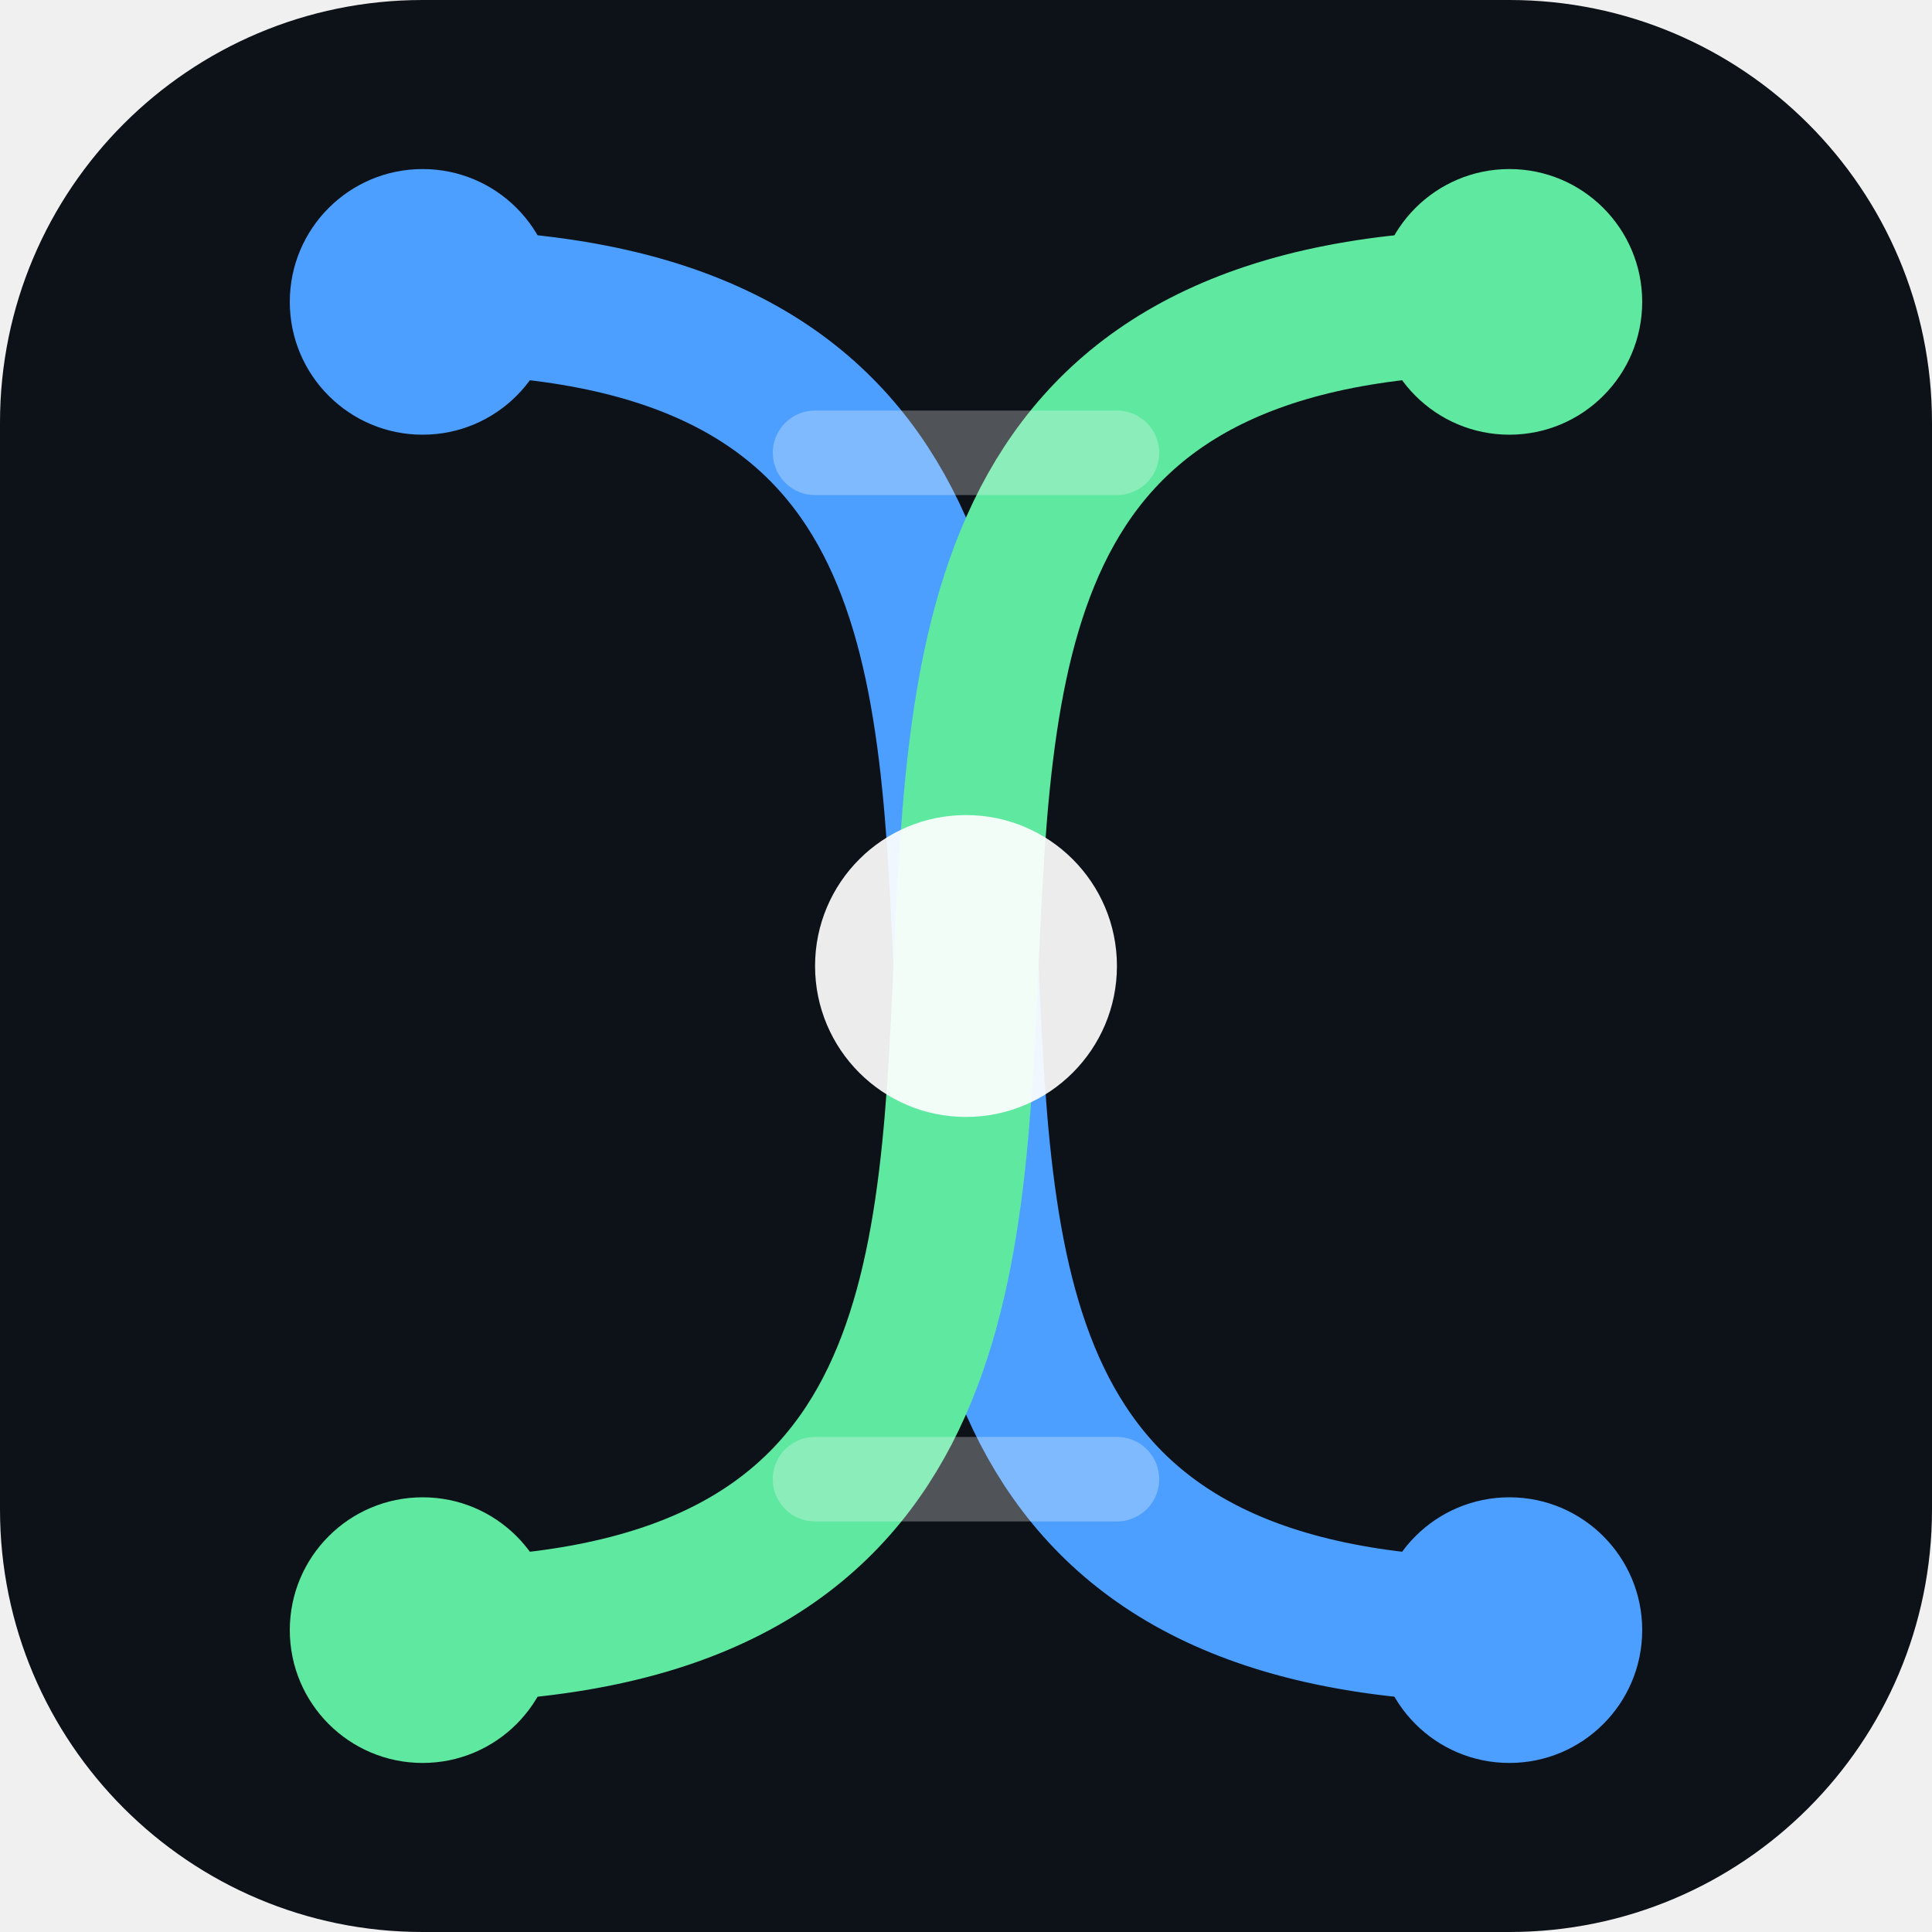
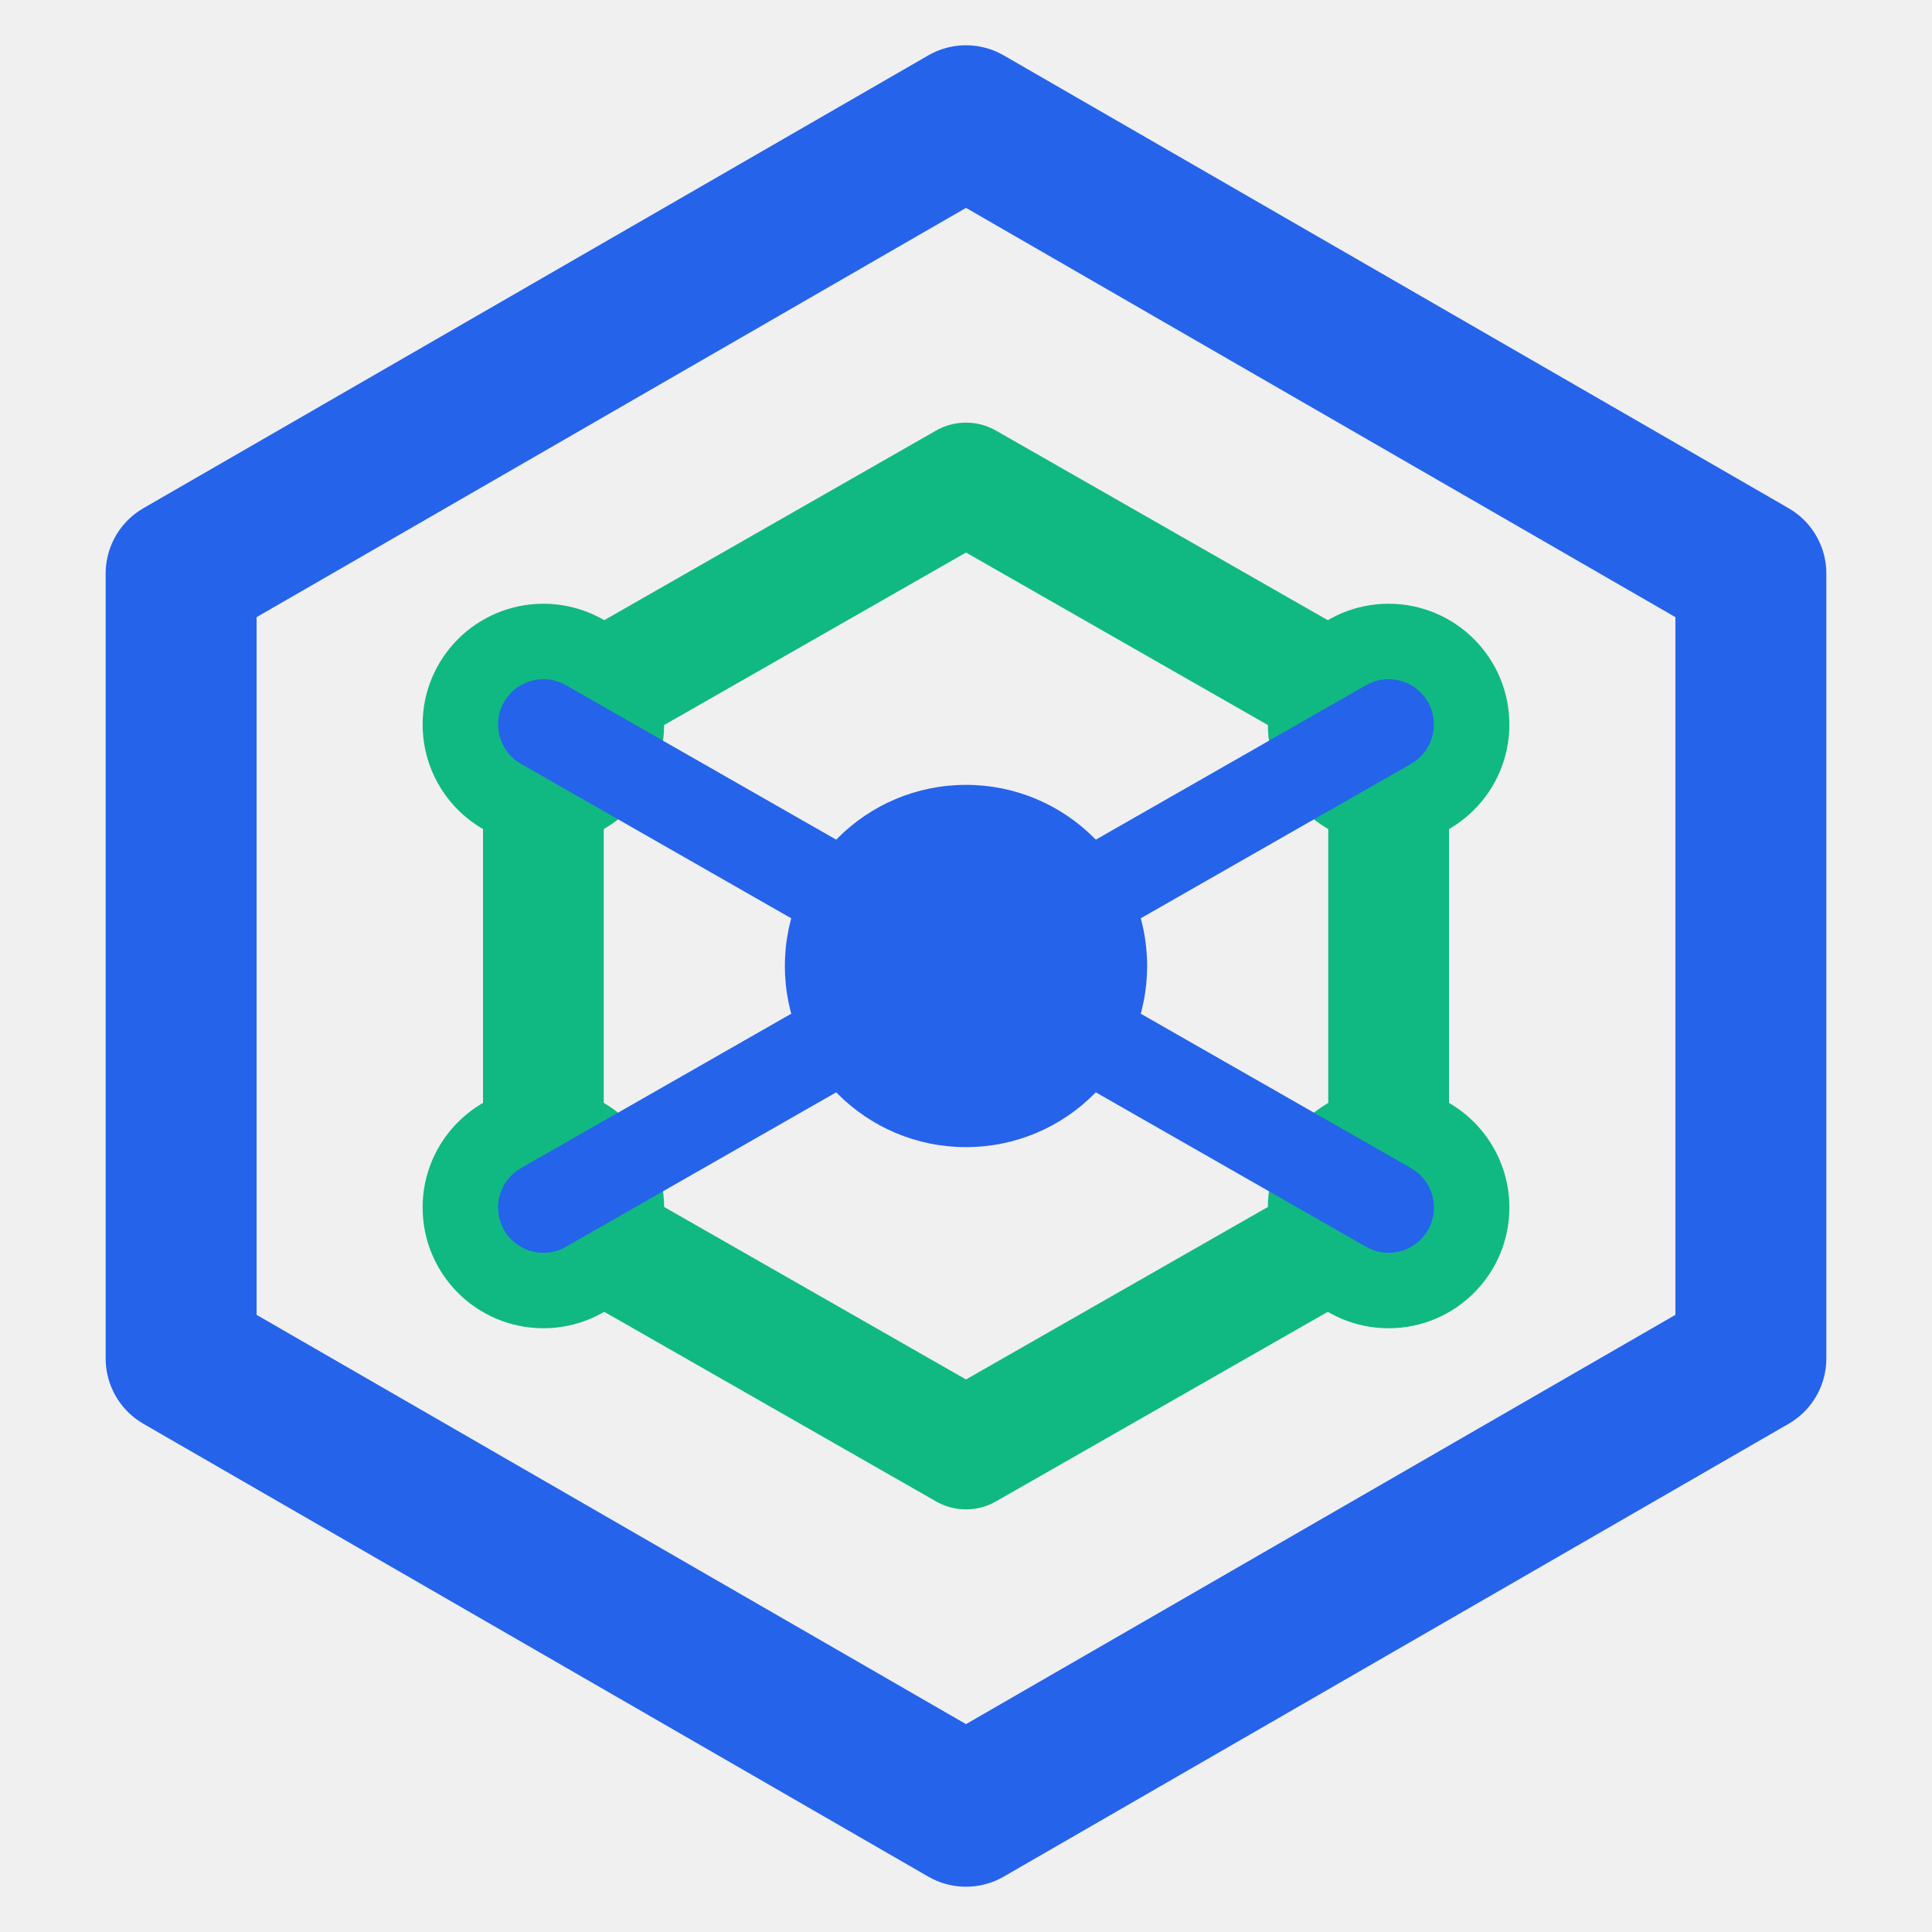
<svg xmlns="http://www.w3.org/2000/svg" viewBox="0 0 32 32" fill="none">
-   <rect width="32" height="32" rx="7" fill="#0d1219" />
-   <path d="M7 5 C24 5 8 27 25 27" stroke="#4d9fff" stroke-width="2.4" stroke-linecap="round" />
-   <path d="M25 5 C8 5 24 27 7 27" stroke="#5ee8a0" stroke-width="2.4" stroke-linecap="round" />
-   <line x1="13.5" y1="7.5" x2="18.5" y2="7.5" stroke="rgba(255,255,255,0.28)" stroke-width="1.4" stroke-linecap="round" />
-   <line x1="13.5" y1="24.5" x2="18.5" y2="24.5" stroke="rgba(255,255,255,0.28)" stroke-width="1.4" stroke-linecap="round" />
-   <circle cx="7" cy="5" r="2.2" fill="#4d9fff" />
-   <circle cx="25" cy="5" r="2.2" fill="#5ee8a0" />
-   <circle cx="25" cy="27" r="2.2" fill="#4d9fff" />
-   <circle cx="7" cy="27" r="2.2" fill="#5ee8a0" />
-   <circle cx="16" cy="16" r="2.5" fill="white" opacity="0.92" />
+   <path d="M16 2 L29 9.5 V22.5 L16 30 L3 22.5 V9.5 L16 2Z" stroke="#2563EB" stroke-width="2.5" stroke-linejoin="round" />
+   <path d="M16 8 L23 12 V20 L16 24 L9 20 V12 L16 8Z" stroke="#10B981" stroke-width="2" stroke-linejoin="round" />
+   <circle cx="16" cy="16" r="3" fill="#2563EB" />
+   <circle cx="9" cy="12" r="2" fill="#10B981" />
+   <circle cx="23" cy="20" r="2" fill="#10B981" />
+   <circle cx="9" cy="20" r="2" fill="#10B981" />
+   <circle cx="23" cy="12" r="2" fill="#10B981" />
+   <path d="M9 12 L16 16 L23 20" stroke="#2563EB" stroke-width="1.5" stroke-linecap="round" />
+   <path d="M9 20 L16 16 L23 12" stroke="#2563EB" stroke-width="1.5" stroke-linecap="round" />
</svg>
